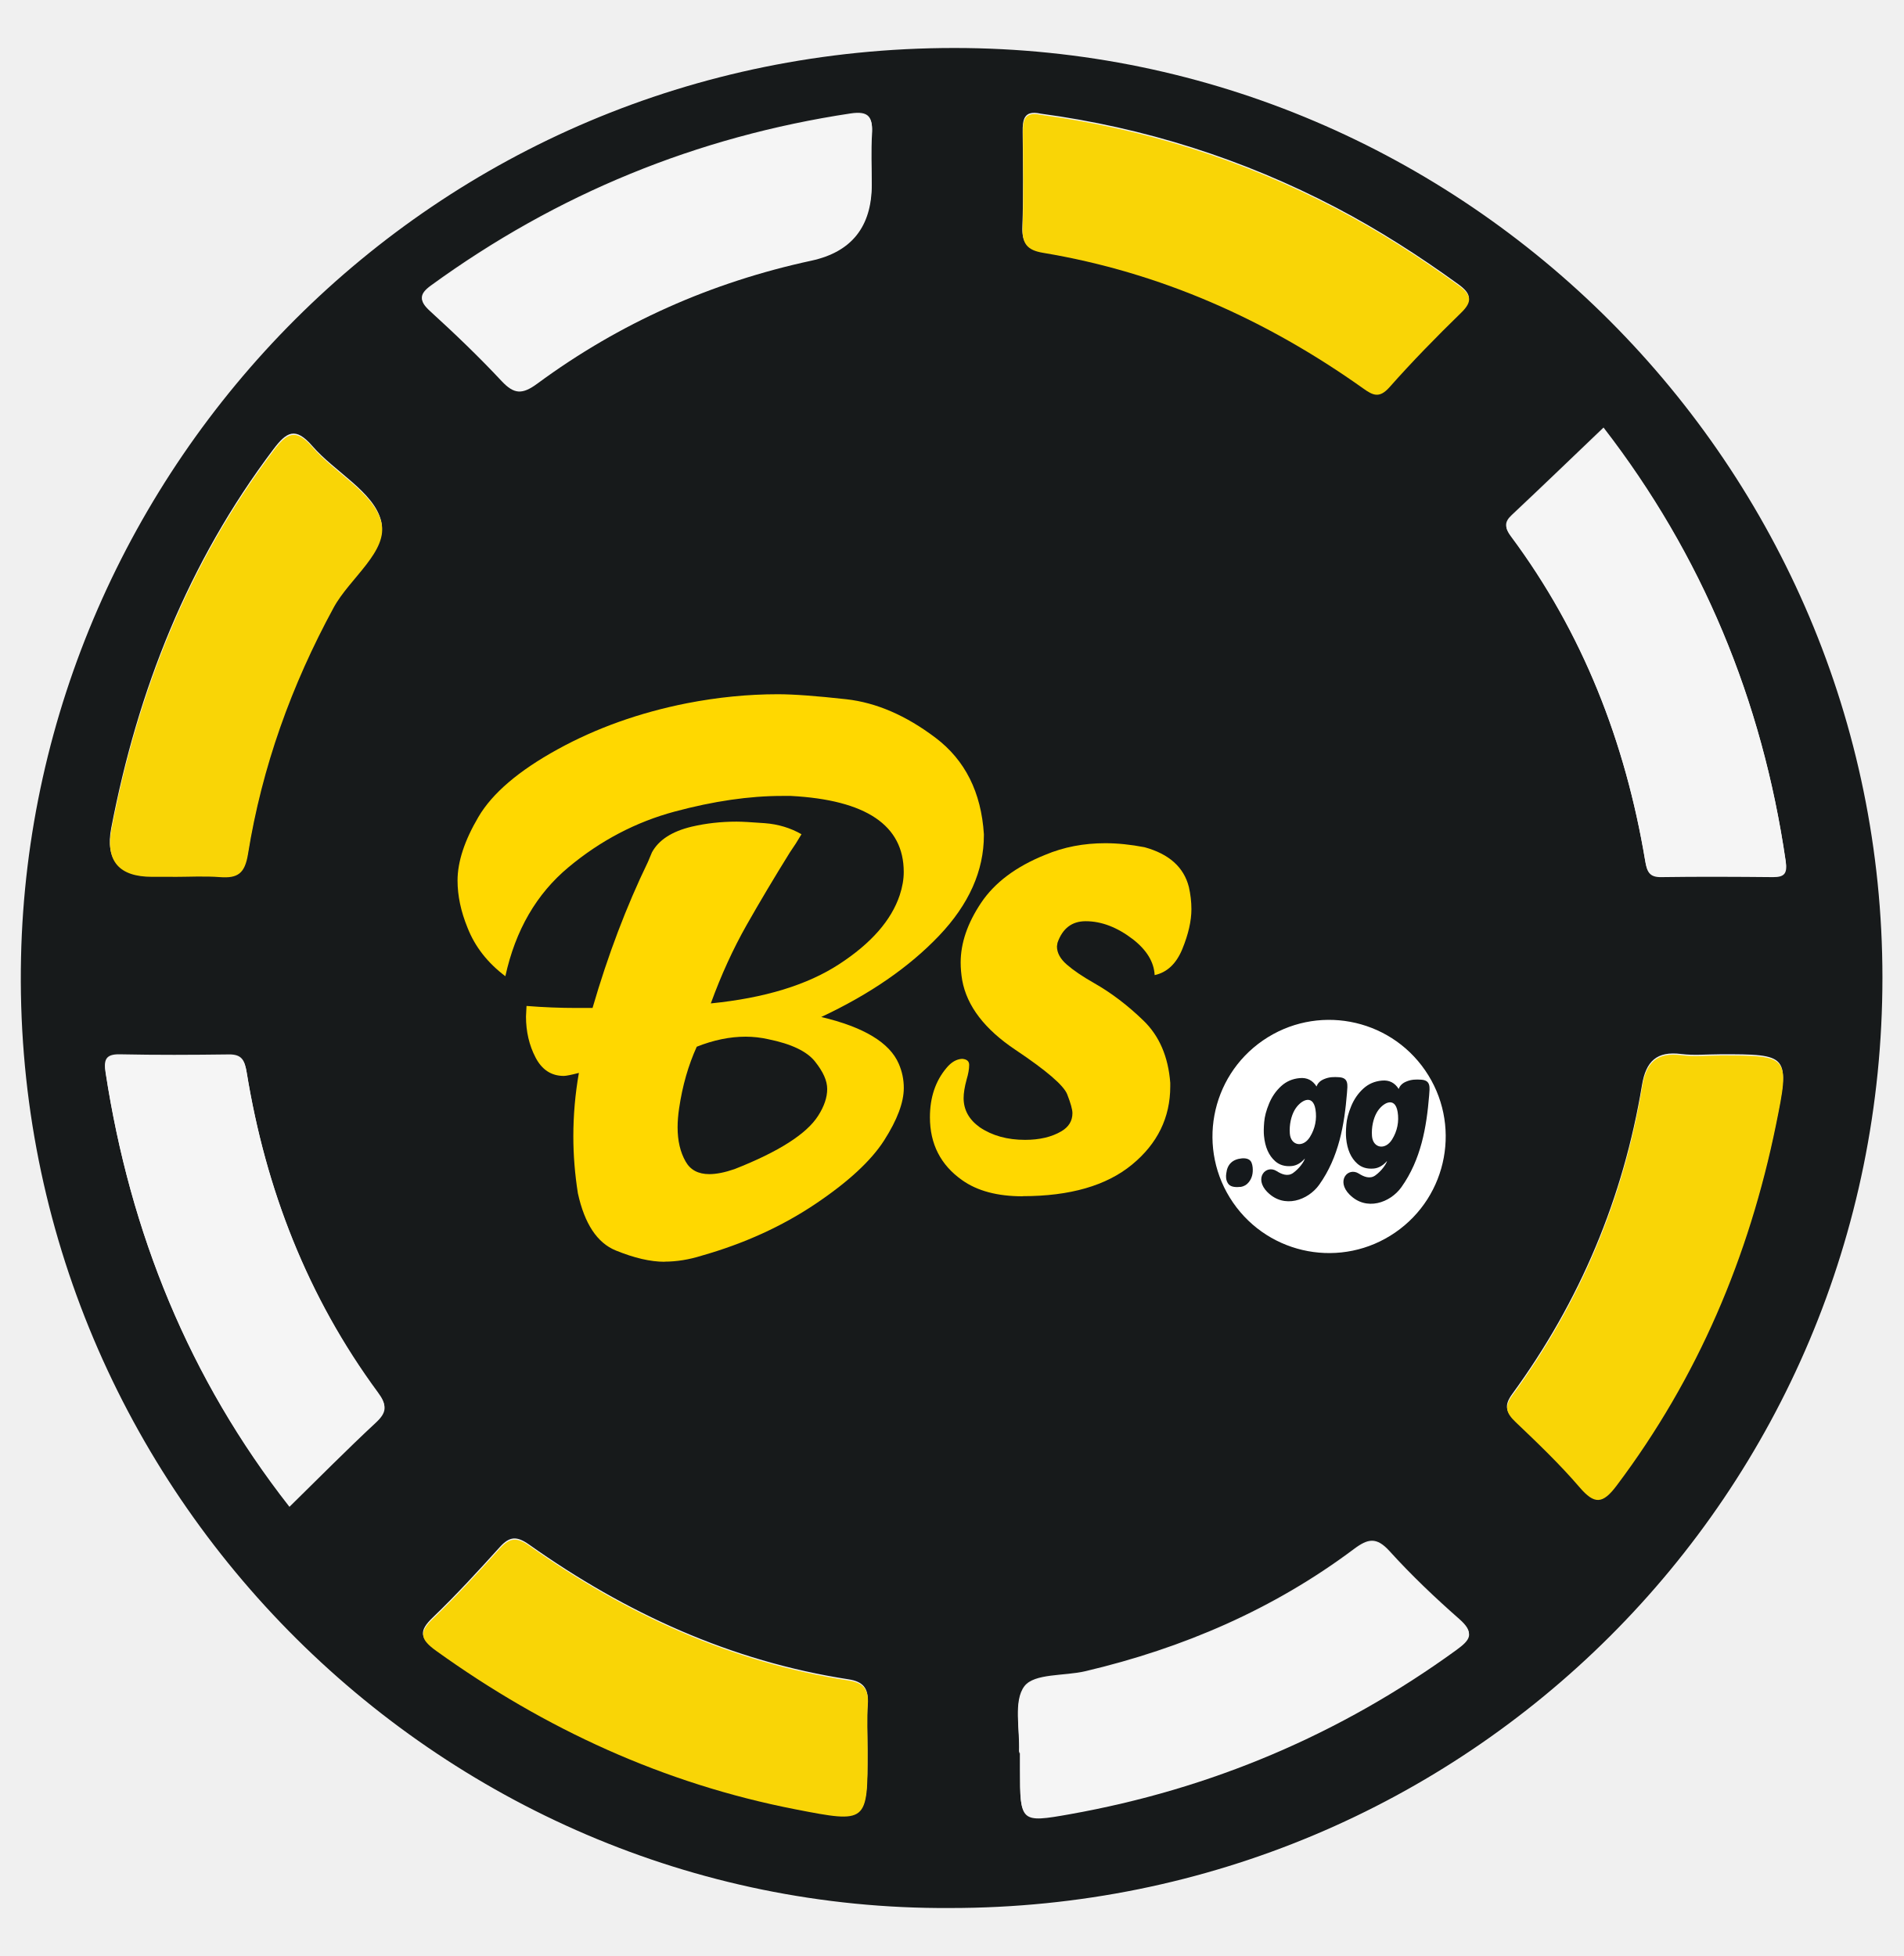
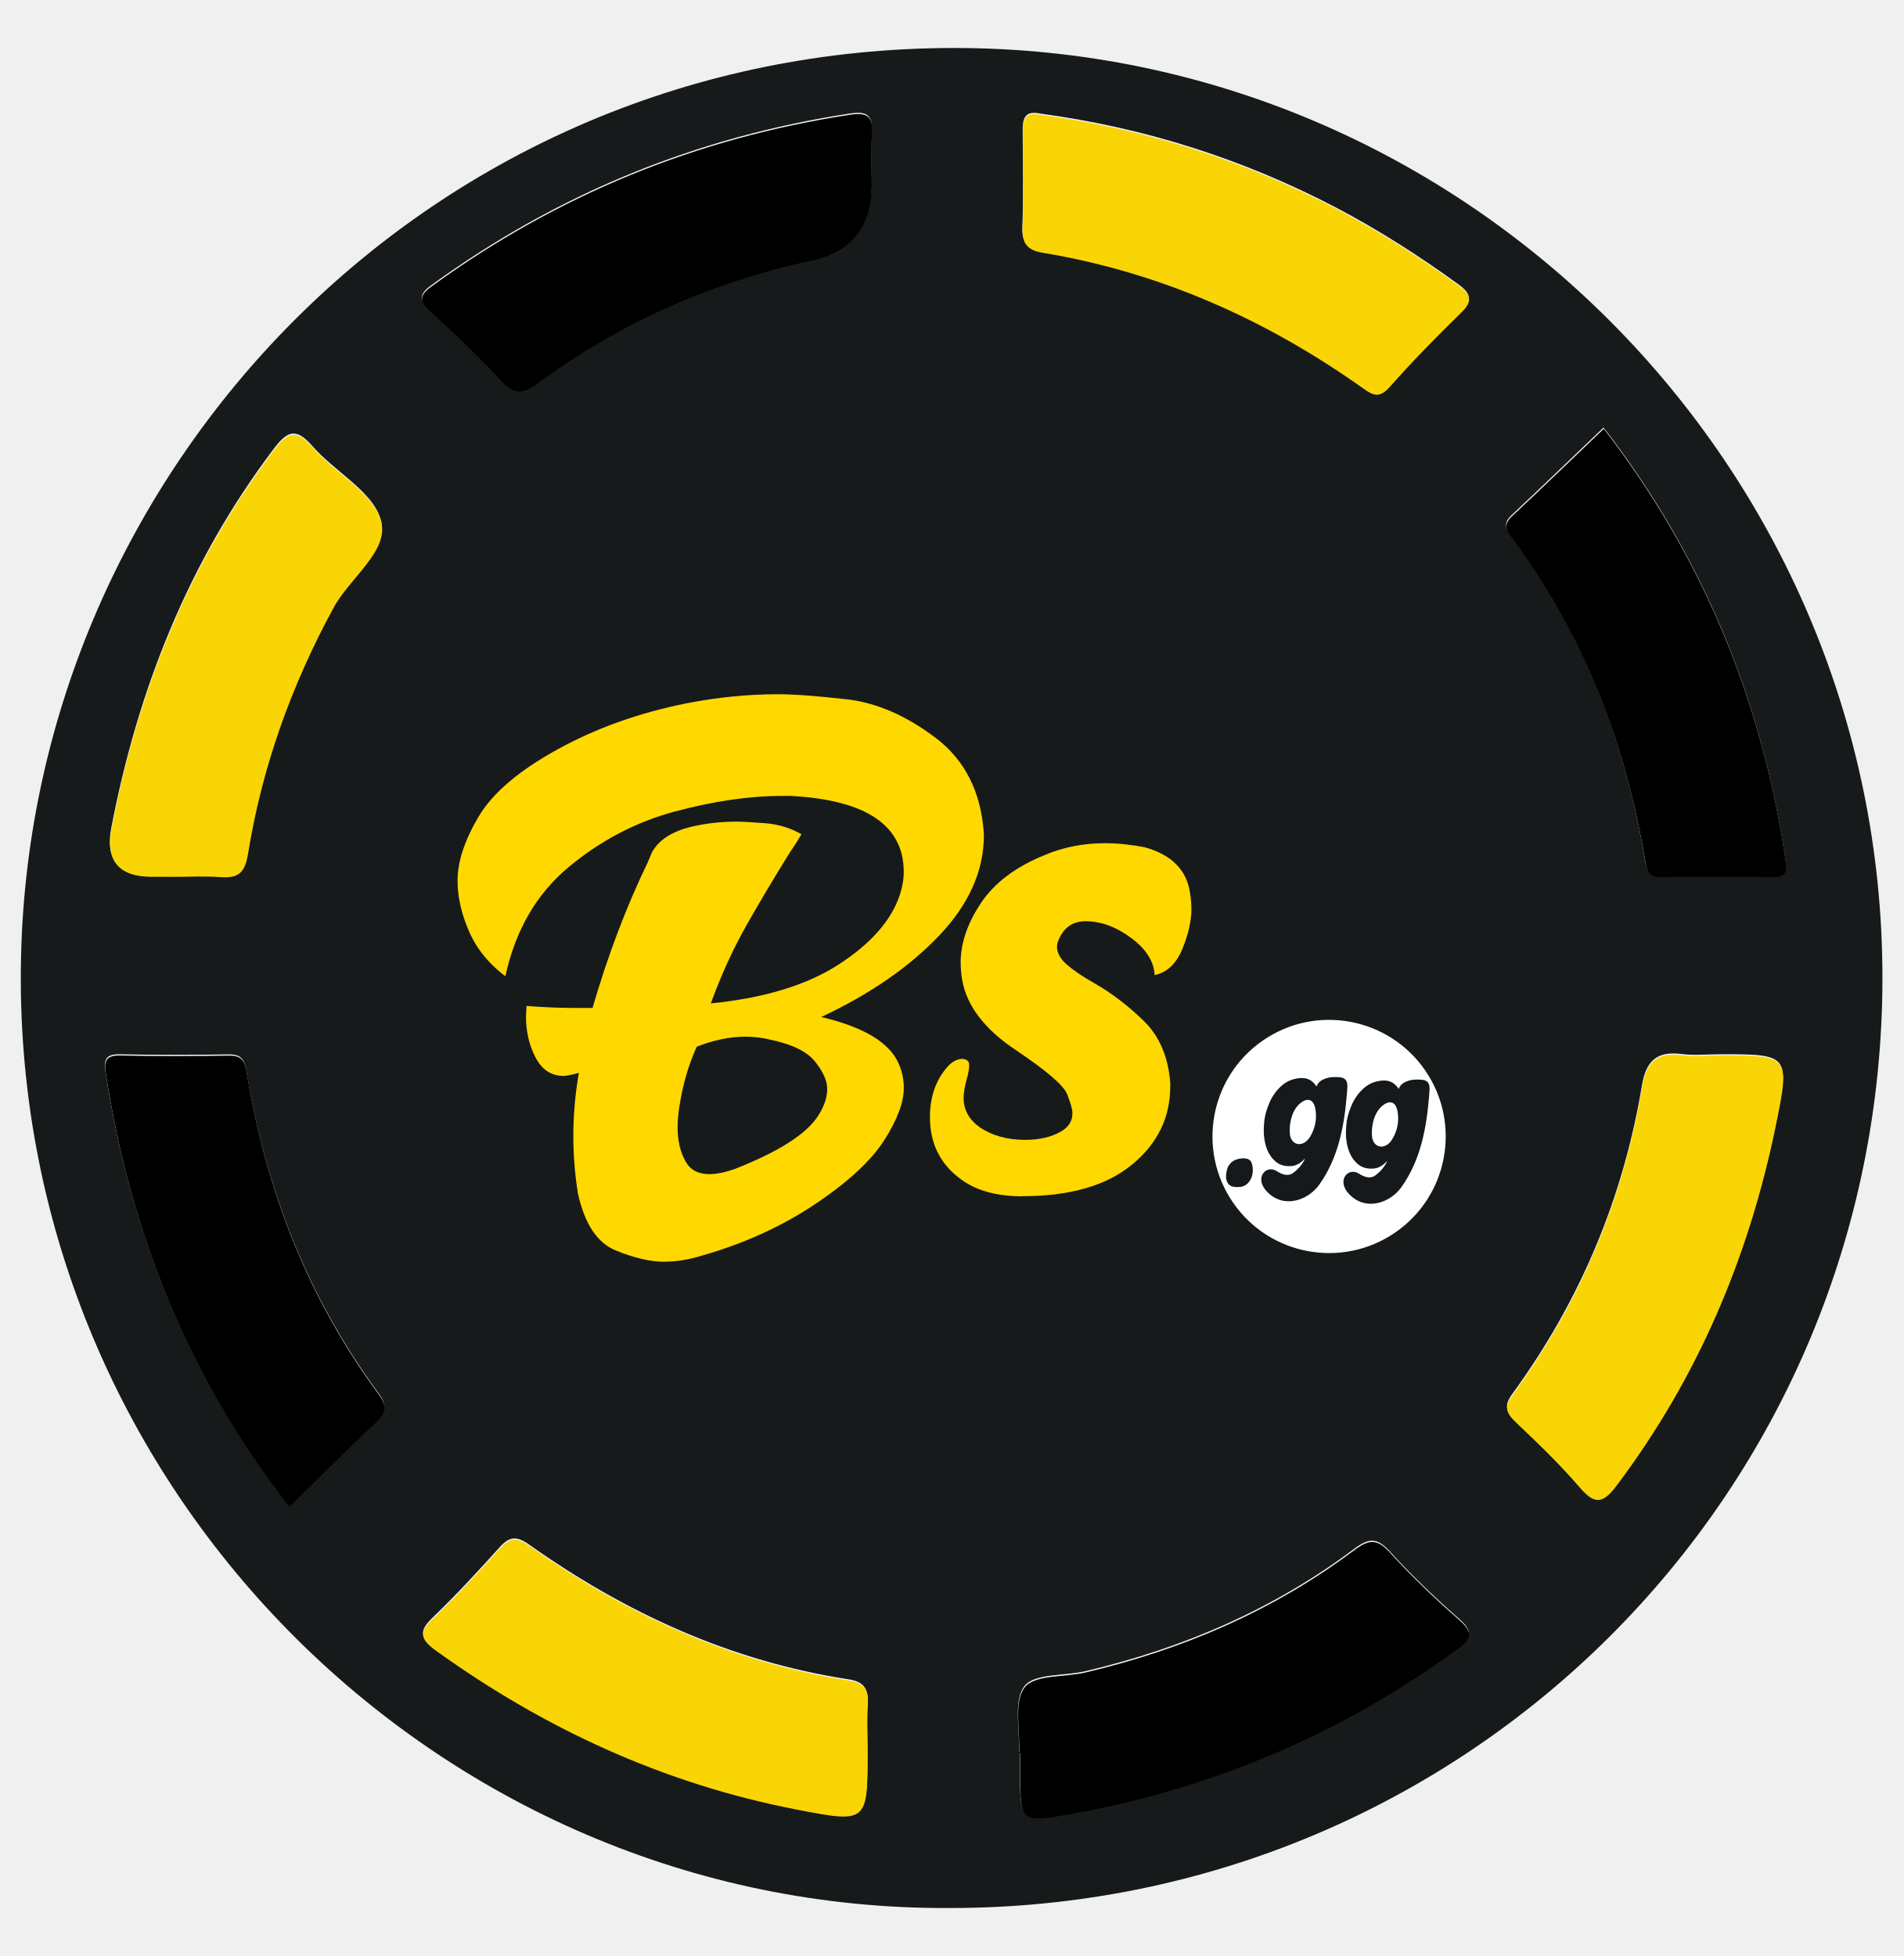
<svg xmlns="http://www.w3.org/2000/svg" id="Layer_1" viewBox="0 0 322 331">
  <defs>
-     <style>.cls-1{fill:#15191c;fill-rule:evenodd;}.cls-1,.cls-2,.cls-3,.cls-4,.cls-5,.cls-6{stroke-width:0px;}.cls-2{fill:#f9d506;}.cls-3{fill:#171a1b;}.cls-4{fill:#fff;}.cls-5{fill:#ffd800;}.cls-6{fill:#f5f5f5;}</style>
+     <style>.bsgg-cls-1 {fill:#15191c;fill-rule:evenodd;}.cls-1,.cls-2,.cls-3,.cls-4,.cls-5,.bsgg-cls-6 {stroke-width:0px;}.bsgg-cls-2 {fill:#f9d506;}.bsgg-cls-3 {fill:#171a1b;}.bsgg-cls-4 {fill:#fff;}.bsgg-cls-5 {fill:#ffd800;}.bsgg-cls-6 {fill:#f5f5f5;}</style>
  </defs>
-   <path class="cls-3" d="m160.76,322.88C73.81,323.41,1.59,250.88,3.56,161.97,5.38,79.26,72.85,8.11,161.48,8.12c86.43.01,157,70.77,157,157.31,0,87.26-70.31,157.45-157.72,157.45Zm-111.84-68.1c4.94-4.84,9.7-9.66,14.66-14.28,1.85-1.72,1.86-2.86.37-4.87-11.94-16.21-19.01-34.47-22.24-54.25-.32-1.99-.81-2.98-2.99-2.95-6.15.08-12.31.11-18.46-.02-2.42-.05-2.72.98-2.41,3.01,4.15,27.09,14.1,51.7,31.07,73.36ZM176.06,19.23c-2.88-.65-3.06,1.07-3.04,3.14.05,5.33.14,10.66-.05,15.98-.1,2.66.75,3.77,3.44,4.22,19.87,3.31,37.79,11.3,54.15,22.93,1.72,1.22,2.79,1.73,4.49-.19,3.86-4.35,7.94-8.52,12.11-12.59,2-1.95,1.69-3.07-.42-4.61-6.61-4.79-13.46-9.19-20.69-12.98-15.76-8.25-32.46-13.54-49.99-15.9Zm114.86,159.18c-2.16,0-4.35.22-6.48-.05-4.15-.53-5.97,1.23-6.64,5.26-3.17,19.14-10.5,36.59-21.95,52.27-1.42,1.95-1.08,3.01.52,4.54,3.73,3.55,7.47,7.13,10.82,11.03,2.54,2.96,3.92,2.88,6.29-.28,13.73-18.26,22.39-38.72,26.94-60.99,2.4-11.77,2.28-11.79-9.5-11.79ZM147.45,31.05c0-2.82-.15-5.66.04-8.47.19-2.76-.49-3.85-3.56-3.39-26.05,3.93-49.71,13.62-71.01,29.11-1.95,1.42-2.08,2.42-.21,4.13,4.17,3.8,8.26,7.72,12.11,11.84,2.12,2.28,3.51,2.31,6.06.43,13.93-10.27,29.43-17.15,46.37-20.8q10.21-2.2,10.2-12.85Zm24.95,265.38c.05,0,.11,0,.16,0,0,1,0,2,0,3,0,8.7.03,8.85,8.39,7.36,23.91-4.26,45.73-13.49,65.41-27.79,2.43-1.76,3.07-2.8.51-5.05-4.12-3.62-8.11-7.42-11.79-11.48-2.2-2.42-3.64-2.12-6.02-.34-13.61,10.2-28.92,16.78-45.42,20.67-3.55.84-8.64.34-10.32,2.53-1.9,2.48-.75,7.29-.92,11.08Zm98.9-224.09c-5.26,5.02-10.38,9.97-15.57,14.84-1.25,1.17-1.14,2.06-.18,3.35,12.22,16.42,19.41,34.95,22.77,55.03.28,1.69.63,2.69,2.66,2.66,6.31-.1,12.63-.07,18.94,0,2.01.02,2.45-.7,2.15-2.69-3.96-27.15-14.12-51.64-30.78-73.19Zm-124.55,223.78c0-2.66-.14-5.33.04-7.97.17-2.47-.79-3.6-3.22-3.97-19.92-3.06-37.73-11.24-54.05-22.8-2.09-1.48-3.3-1.42-4.96.42-3.67,4.06-7.38,8.11-11.33,11.9-2.46,2.35-2.15,3.53.55,5.47,18.38,13.21,38.48,22.46,60.76,26.8,12.21,2.38,12.22,2.32,12.21-9.85ZM29.2,148.17c2.66,0,5.34-.16,7.99.04,2.99.22,4.2-.6,4.73-3.92,2.36-14.72,7.35-28.57,14.49-41.69,2.72-5,9.32-9.55,8.05-14.51-1.25-4.87-7.81-8.23-11.62-12.62-2.87-3.31-4.36-2.4-6.62.6-14.41,19.12-22.92,40.71-27.4,64.05q-1.54,8.05,6.88,8.04c1.17,0,2.33,0,3.5,0Z" />
-   <path class="cls-6" d="m48.97,254.99c-16.96-21.66-26.92-46.27-31.07-73.36-.31-2.03-.01-3.06,2.41-3.01,6.15.14,12.31.11,18.46.02,2.18-.03,2.66.96,2.99,2.95,3.23,19.78,10.3,38.04,22.24,54.25,1.48,2.01,1.47,3.15-.37,4.87-4.96,4.61-9.72,9.44-14.66,14.28Z" />
-   <path class="cls-2" d="m176.1,19.44c17.52,2.36,34.23,7.65,49.99,15.9,7.23,3.78,14.08,8.18,20.69,12.98,2.12,1.53,2.43,2.66.42,4.61-4.17,4.06-8.25,8.23-12.11,12.59-1.71,1.92-2.77,1.42-4.49.19-16.35-11.62-34.28-19.62-54.15-22.93-2.69-.45-3.53-1.56-3.44-4.22.19-5.32.09-10.65.05-15.98-.02-2.07.16-3.79,3.04-3.14Z" />
-   <path class="cls-2" d="m290.96,178.61c11.78,0,11.9.02,9.5,11.79-4.55,22.27-13.2,42.73-26.94,60.99-2.37,3.16-3.76,3.24-6.29.28-3.35-3.9-7.09-7.48-10.82-11.03-1.6-1.53-1.94-2.59-.52-4.54,11.45-15.67,18.78-33.13,21.95-52.27.67-4.04,2.49-5.8,6.64-5.26,2.13.27,4.32.05,6.48.05Z" />
-   <path class="cls-6" d="m147.49,31.26q0,10.63-10.2,12.85c-16.93,3.65-32.44,10.53-46.37,20.8-2.55,1.88-3.94,1.84-6.06-.43-3.85-4.12-7.94-8.04-12.11-11.84-1.88-1.71-1.75-2.71.21-4.13,21.3-15.49,44.96-25.18,71.01-29.11,3.07-.46,3.75.63,3.56,3.39-.19,2.81-.04,5.65-.04,8.47Z" />
-   <path class="cls-6" d="m172.44,296.63c.17-3.8-.98-8.61.92-11.08,1.68-2.19,6.77-1.69,10.32-2.53,16.5-3.89,31.81-10.47,45.42-20.67,2.38-1.78,3.82-2.08,6.02.34,3.68,4.06,7.67,7.86,11.79,11.48,2.56,2.25,1.92,3.28-.51,5.05-19.68,14.29-41.5,23.53-65.41,27.79-8.37,1.49-8.39,1.33-8.39-7.36,0-1,0-2,0-3-.05,0-.11,0-.16,0Z" />
-   <path class="cls-6" d="m271.34,72.55c16.66,21.55,26.82,46.04,30.78,73.19.29,2-.14,2.71-2.15,2.69-6.31-.06-12.63-.09-18.94,0-2.03.03-2.38-.97-2.66-2.66-3.36-20.09-10.55-38.61-22.77-55.03-.96-1.29-1.07-2.18.18-3.35,5.2-4.87,10.32-9.82,15.57-14.84Z" />
-   <path class="cls-2" d="m146.79,296.33c0,12.18,0,12.23-12.21,9.85-22.27-4.34-42.37-13.59-60.76-26.8-2.7-1.94-3.01-3.12-.55-5.47,3.95-3.79,7.65-7.84,11.33-11.9,1.66-1.83,2.87-1.9,4.96-.42,16.33,11.56,34.13,19.73,54.05,22.8,2.43.37,3.39,1.5,3.22,3.97-.18,2.65-.04,5.31-.04,7.97Z" />
-   <path class="cls-2" d="m29.24,148.38c-1.17,0-2.33,0-3.5,0q-8.43,0-6.88-8.04c4.48-23.34,12.99-44.94,27.4-64.05,2.26-2.99,3.75-3.91,6.62-.6,3.81,4.39,10.37,7.75,11.62,12.62,1.28,4.96-5.33,9.5-8.05,14.51-7.14,13.13-12.12,26.98-14.49,41.69-.53,3.32-1.74,4.14-4.73,3.92-2.65-.2-5.32-.04-7.99-.04Z" />
-   <circle class="cls-4" cx="224.87" cy="192.3" r="19.73" transform="translate(-69.4 161.41) rotate(-34.54)" />
-   <path class="cls-1" d="m209.91,200.85h-.12c-1.03.11-1.7-.09-2.01-.56-.2-.29-.31-.61-.34-.96-.02-.24-.02-.5.03-.77.17-1.54,1.06-2.39,2.65-2.54.85-.06,1.39.18,1.62.72.1.26.17.53.19.8.1,1.02-.12,1.86-.67,2.53-.34.43-.8.69-1.37.79Z" />
-   <path class="cls-1" d="m228.33,202.16c-2.35-2.37-.25-4.72,1.57-3.56.81.52,1.86.97,2.78.31,1.07-.77,1.85-1.91,1.99-2.45-.68.78-1.42,1.2-2.22,1.28-1.15.11-2.08-.17-2.81-.82-1.08-.96-1.71-2.38-1.89-4.28-.06-.59-.05-1.36.03-2.31.07-.95.35-2,.83-3.16.48-1.16,1.16-2.14,2.03-2.94.87-.8,1.91-1.26,3.15-1.37,1.24-.12,2.18.36,2.85,1.42.2-.58.65-1.01,1.32-1.27.83-.35,1.62-.36,2.5-.3,1.63.11,1.44,1.28,1.33,2.67-.44,5.38-1.37,10.84-4.69,15.51-1.89,2.66-5.96,4.1-8.76,1.27h0Zm7.18-9.32c.91-1.45,1.21-3.08.95-4.68-.45-2.77-2.64-1.49-3.55.14-.56,1-.9,2.44-.79,3.94.15,2.04,2.22,2.47,3.39.6Z" />
-   <path class="cls-1" d="m214.43,201.74c-2.35-2.37-.25-4.72,1.57-3.56.81.52,1.86.97,2.78.31,1.07-.77,1.85-1.91,1.99-2.45-.68.78-1.42,1.2-2.22,1.28-1.15.11-2.08-.17-2.81-.82-1.08-.96-1.71-2.38-1.89-4.28-.06-.59-.05-1.36.03-2.31.07-.95.35-2,.83-3.16.48-1.16,1.16-2.14,2.03-2.94.87-.8,1.91-1.26,3.15-1.37,1.23-.12,2.18.36,2.85,1.42.2-.58.65-1.01,1.32-1.27.83-.35,1.62-.36,2.5-.3,1.63.11,1.44,1.28,1.33,2.67-.44,5.38-1.37,10.84-4.69,15.51-1.89,2.66-5.96,4.1-8.76,1.27h0Zm7.18-9.32c.91-1.45,1.21-3.08.95-4.68-.45-2.77-2.64-1.49-3.55.14-.56,1-.9,2.44-.79,3.94.15,2.04,2.22,2.47,3.39.6Z" />
-   <path class="cls-5" d="m112.43,213.52c-2.39,0-5.14-.64-8.27-1.92-3.12-1.28-5.26-4.5-6.39-9.67-.51-3.24-.77-6.45-.77-9.63,0-3.58.31-7.16.94-10.74-1.31.34-2.16.51-2.56.51-2.1,0-3.69-1.04-4.77-3.11-1.08-2.07-1.62-4.39-1.62-6.94l.09-1.79c2.9.23,5.71.34,8.44.34h2.73c2.61-8.98,5.74-17.21,9.37-24.71l.68-1.62c1.14-2.1,3.38-3.55,6.73-4.35,2.44-.57,4.97-.85,7.58-.85.91,0,2.5.09,4.77.26,2.27.17,4.35.8,6.22,1.87-.63,1.08-1.28,2.1-1.96,3.07-2.61,4.2-5.06,8.31-7.33,12.31-2.27,4.01-4.29,8.42-6.05,13.25,9.09-.91,16.33-3.12,21.73-6.65,5.4-3.52,8.81-7.41,10.23-11.67.45-1.36.68-2.67.68-3.92,0-7.9-6.36-12.19-19.09-12.87h-1.53c-5.51,0-11.55.88-18.11,2.64-6.56,1.76-12.56,4.9-17.98,9.42-5.43,4.52-8.99,10.67-10.69,18.45-3.01-2.27-5.14-5-6.39-8.18-1.14-2.78-1.7-5.45-1.7-8.01,0-3.18,1.18-6.77,3.54-10.78,2.36-4.01,6.82-7.81,13.38-11.42,6.56-3.61,13.85-6.21,21.86-7.8,5.23-1.02,10.37-1.53,15.42-1.53,2.67,0,6.53.29,11.59.85,5.06.57,10.08,2.74,15.08,6.52,5,3.78,7.73,9.22,8.18,16.32v.17c0,6.02-2.53,11.69-7.58,17-5.06,5.31-11.7,9.9-19.94,13.76,7.21,1.7,11.59,4.35,13.12,7.92.57,1.31.85,2.67.85,4.09,0,2.44-1.11,5.4-3.32,8.86-2.22,3.47-6.12,7.07-11.72,10.82-5.6,3.75-11.97,6.65-19.13,8.69-2.16.68-4.26,1.02-6.31,1.02Zm7.58-14.83c1.19,0,2.61-.28,4.26-.85,7.5-2.95,12.21-5.97,14.15-9.03,1.02-1.59,1.53-3.1,1.53-4.52s-.68-2.91-2.05-4.64c-1.36-1.73-4.01-3-7.92-3.79-1.25-.28-2.53-.43-3.83-.43-2.67,0-5.43.57-8.27,1.7-1.42,3.12-2.42,6.59-2.98,10.4-.17,1.14-.26,2.22-.26,3.24,0,2.27.45,4.2,1.36,5.79.8,1.42,2.13,2.13,4.01,2.13Z" />
-   <path class="cls-5" d="m173.01,202.44c-4.26,0-7.67-.91-10.23-2.73-3.63-2.56-5.45-6.11-5.45-10.65,0-3.35.94-6.14,2.81-8.35.8-.97,1.68-1.48,2.64-1.53.79.06,1.19.4,1.19,1.02,0,.68-.14,1.51-.43,2.47-.34,1.25-.51,2.3-.51,3.15,0,1.99.91,3.64,2.73,4.94,2.1,1.42,4.66,2.13,7.67,2.13,2.44,0,4.49-.48,6.14-1.45,1.25-.74,1.87-1.76,1.87-3.07,0-.62-.3-1.69-.89-3.2-.6-1.5-3.51-4.01-8.73-7.5-5.23-3.49-8.24-7.43-9.03-11.8-.17-1.02-.26-2.02-.26-2.98,0-3.29,1.15-6.66,3.45-10.1,2.3-3.44,5.92-6.15,10.87-8.14,3.12-1.31,6.5-1.96,10.14-1.96,2.1,0,4.32.23,6.65.68,4.15,1.14,6.65,3.38,7.5,6.73.28,1.25.43,2.5.43,3.75,0,1.99-.51,4.23-1.53,6.73-1.02,2.5-2.59,3.98-4.69,4.43-.11-2.22-1.34-4.23-3.66-6.05-2.67-2.05-5.34-3.07-8.01-3.07-2.33,0-3.92,1.22-4.77,3.66l-.09.6c0,1.08.55,2.1,1.66,3.07,1.11.97,2.65,2.02,4.64,3.15,2.9,1.65,5.68,3.76,8.35,6.35,2.67,2.59,4.18,6.09,4.52,10.52v.6c0,5.28-2.16,9.7-6.48,13.25-4.32,3.55-10.48,5.33-18.49,5.33Z" />
+   <path class="bsgg-cls-3" d="m160.76,322.88C73.81,323.41,1.59,250.88,3.56,161.97,5.38,79.26,72.85,8.11,161.48,8.12c86.43.01,157,70.77,157,157.31,0,87.26-70.31,157.45-157.72,157.45Zm-111.84-68.1c4.94-4.84,9.7-9.66,14.66-14.28,1.85-1.72,1.86-2.86.37-4.87-11.94-16.21-19.01-34.47-22.24-54.25-.32-1.99-.81-2.98-2.99-2.95-6.15.08-12.31.11-18.46-.02-2.42-.05-2.72.98-2.41,3.01,4.15,27.09,14.1,51.7,31.07,73.36ZM176.06,19.23c-2.88-.65-3.06,1.07-3.04,3.14.05,5.33.14,10.66-.05,15.98-.1,2.66.75,3.77,3.44,4.22,19.87,3.31,37.79,11.3,54.15,22.93,1.72,1.22,2.79,1.73,4.49-.19,3.86-4.35,7.94-8.52,12.11-12.59,2-1.95,1.69-3.07-.42-4.61-6.61-4.79-13.46-9.19-20.69-12.98-15.76-8.25-32.46-13.54-49.99-15.9Zm114.86,159.18c-2.16,0-4.35.22-6.48-.05-4.15-.53-5.97,1.23-6.64,5.26-3.17,19.14-10.5,36.59-21.95,52.27-1.42,1.95-1.08,3.01.52,4.54,3.73,3.55,7.47,7.13,10.82,11.03,2.54,2.96,3.92,2.88,6.29-.28,13.73-18.26,22.39-38.72,26.94-60.99,2.4-11.77,2.28-11.79-9.5-11.79ZM147.45,31.05c0-2.82-.15-5.66.04-8.47.19-2.76-.49-3.85-3.56-3.39-26.05,3.93-49.71,13.62-71.01,29.11-1.95,1.42-2.08,2.42-.21,4.13,4.17,3.8,8.26,7.72,12.11,11.84,2.12,2.28,3.51,2.31,6.06.43,13.93-10.27,29.43-17.15,46.37-20.8q10.21-2.2,10.2-12.85Zm24.95,265.38c.05,0,.11,0,.16,0,0,1,0,2,0,3,0,8.7.03,8.85,8.39,7.36,23.91-4.26,45.73-13.49,65.41-27.79,2.43-1.76,3.07-2.8.51-5.05-4.12-3.62-8.11-7.42-11.79-11.48-2.2-2.42-3.64-2.12-6.02-.34-13.61,10.2-28.92,16.78-45.42,20.67-3.55.84-8.64.34-10.32,2.53-1.9,2.48-.75,7.29-.92,11.08Zm98.9-224.09c-5.26,5.02-10.38,9.97-15.57,14.84-1.25,1.17-1.14,2.06-.18,3.35,12.22,16.42,19.41,34.95,22.77,55.03.28,1.69.63,2.69,2.66,2.66,6.31-.1,12.63-.07,18.94,0,2.01.02,2.45-.7,2.15-2.69-3.96-27.15-14.12-51.64-30.78-73.19Zm-124.55,223.78c0-2.66-.14-5.33.04-7.97.17-2.47-.79-3.6-3.22-3.97-19.92-3.06-37.73-11.24-54.05-22.8-2.09-1.48-3.3-1.42-4.96.42-3.67,4.06-7.38,8.11-11.33,11.9-2.46,2.35-2.15,3.53.55,5.47,18.38,13.21,38.48,22.46,60.76,26.8,12.21,2.38,12.22,2.32,12.21-9.85ZM29.2,148.17c2.66,0,5.34-.16,7.99.04,2.99.22,4.2-.6,4.73-3.92,2.36-14.72,7.35-28.57,14.49-41.69,2.72-5,9.32-9.55,8.05-14.51-1.25-4.87-7.81-8.23-11.62-12.62-2.87-3.31-4.36-2.4-6.62.6-14.41,19.12-22.92,40.71-27.4,64.05q-1.54,8.05,6.88,8.04c1.17,0,2.33,0,3.5,0Z" />
+   <path class="bsgg-bsgg-cls-6" d="m48.97,254.99c-16.96-21.66-26.92-46.27-31.07-73.36-.31-2.03-.01-3.06,2.41-3.01,6.15.14,12.31.11,18.46.02,2.18-.03,2.66.96,2.99,2.95,3.23,19.78,10.3,38.04,22.24,54.25,1.48,2.01,1.47,3.15-.37,4.87-4.96,4.61-9.72,9.44-14.66,14.28Z" />
+   <path class="bsgg-cls-2" d="m176.1,19.44c17.52,2.36,34.23,7.65,49.99,15.9,7.23,3.78,14.08,8.18,20.69,12.98,2.12,1.53,2.43,2.66.42,4.61-4.17,4.06-8.25,8.23-12.11,12.59-1.71,1.92-2.77,1.42-4.49.19-16.35-11.62-34.28-19.62-54.15-22.93-2.69-.45-3.53-1.56-3.44-4.22.19-5.32.09-10.65.05-15.98-.02-2.07.16-3.79,3.04-3.14Z" />
+   <path class="bsgg-cls-2" d="m290.96,178.61c11.78,0,11.9.02,9.5,11.79-4.55,22.27-13.2,42.73-26.94,60.99-2.37,3.16-3.76,3.24-6.29.28-3.35-3.9-7.09-7.48-10.82-11.03-1.6-1.53-1.94-2.59-.52-4.54,11.45-15.67,18.78-33.13,21.95-52.27.67-4.04,2.49-5.8,6.64-5.26,2.13.27,4.32.05,6.48.05Z" />
+   <path class="bsgg-bsgg-cls-6" d="m147.49,31.26q0,10.63-10.2,12.85c-16.93,3.65-32.44,10.53-46.37,20.8-2.55,1.88-3.94,1.84-6.06-.43-3.85-4.12-7.94-8.04-12.11-11.84-1.88-1.71-1.75-2.71.21-4.13,21.3-15.49,44.96-25.18,71.01-29.11,3.07-.46,3.75.63,3.56,3.39-.19,2.81-.04,5.65-.04,8.47Z" />
+   <path class="bsgg-bsgg-cls-6" d="m172.44,296.63c.17-3.8-.98-8.61.92-11.08,1.68-2.19,6.77-1.69,10.32-2.53,16.5-3.89,31.81-10.47,45.42-20.67,2.38-1.78,3.82-2.08,6.02.34,3.68,4.06,7.67,7.86,11.79,11.48,2.56,2.25,1.92,3.28-.51,5.05-19.68,14.29-41.5,23.53-65.41,27.79-8.37,1.49-8.39,1.33-8.39-7.36,0-1,0-2,0-3-.05,0-.11,0-.16,0Z" />
+   <path class="bsgg-bsgg-cls-6" d="m271.34,72.55c16.66,21.55,26.82,46.04,30.78,73.19.29,2-.14,2.71-2.15,2.69-6.31-.06-12.63-.09-18.94,0-2.03.03-2.38-.97-2.66-2.66-3.36-20.09-10.55-38.61-22.77-55.03-.96-1.29-1.07-2.18.18-3.35,5.2-4.87,10.32-9.82,15.57-14.84Z" />
+   <path class="bsgg-cls-2" d="m146.79,296.33c0,12.18,0,12.23-12.21,9.85-22.27-4.34-42.37-13.59-60.76-26.8-2.7-1.94-3.01-3.12-.55-5.47,3.95-3.79,7.65-7.84,11.33-11.9,1.66-1.83,2.87-1.9,4.96-.42,16.33,11.56,34.13,19.73,54.05,22.8,2.43.37,3.39,1.5,3.22,3.97-.18,2.65-.04,5.31-.04,7.97Z" />
+   <path class="bsgg-cls-2" d="m29.24,148.38c-1.17,0-2.33,0-3.5,0q-8.43,0-6.88-8.04c4.48-23.34,12.99-44.94,27.4-64.05,2.26-2.99,3.75-3.91,6.62-.6,3.81,4.39,10.37,7.75,11.62,12.62,1.28,4.96-5.33,9.5-8.05,14.51-7.14,13.13-12.12,26.98-14.49,41.69-.53,3.32-1.74,4.14-4.73,3.92-2.65-.2-5.32-.04-7.99-.04Z" />
+   <circle class="bsgg-cls-4" cx="224.87" cy="192.3" r="19.73" transform="translate(-69.4 161.41) rotate(-34.54)" />
+   <path class="bsgg-cls-1" d="m209.91,200.85h-.12c-1.03.11-1.7-.09-2.01-.56-.2-.29-.31-.61-.34-.96-.02-.24-.02-.5.03-.77.17-1.54,1.06-2.39,2.65-2.54.85-.06,1.39.18,1.62.72.1.26.17.53.19.8.1,1.02-.12,1.86-.67,2.53-.34.43-.8.69-1.37.79Z" />
+   <path class="bsgg-cls-1" d="m228.33,202.16c-2.35-2.37-.25-4.72,1.57-3.56.81.52,1.86.97,2.78.31,1.07-.77,1.85-1.91,1.99-2.45-.68.78-1.42,1.2-2.22,1.28-1.15.11-2.08-.17-2.81-.82-1.08-.96-1.71-2.38-1.89-4.28-.06-.59-.05-1.36.03-2.31.07-.95.35-2,.83-3.16.48-1.16,1.16-2.14,2.03-2.94.87-.8,1.91-1.26,3.15-1.37,1.24-.12,2.18.36,2.85,1.42.2-.58.65-1.01,1.32-1.27.83-.35,1.62-.36,2.5-.3,1.63.11,1.44,1.28,1.33,2.67-.44,5.38-1.37,10.84-4.69,15.51-1.89,2.66-5.96,4.1-8.76,1.27h0Zm7.18-9.32c.91-1.45,1.21-3.08.95-4.68-.45-2.77-2.64-1.49-3.55.14-.56,1-.9,2.44-.79,3.94.15,2.04,2.22,2.47,3.39.6Z" />
+   <path class="bsgg-cls-1" d="m214.43,201.74c-2.35-2.37-.25-4.72,1.57-3.56.81.52,1.86.97,2.78.31,1.07-.77,1.85-1.91,1.99-2.45-.68.78-1.42,1.2-2.22,1.28-1.15.11-2.08-.17-2.81-.82-1.08-.96-1.71-2.38-1.89-4.28-.06-.59-.05-1.36.03-2.31.07-.95.35-2,.83-3.16.48-1.16,1.16-2.14,2.03-2.94.87-.8,1.91-1.26,3.15-1.37,1.23-.12,2.18.36,2.85,1.42.2-.58.65-1.01,1.32-1.27.83-.35,1.62-.36,2.5-.3,1.63.11,1.44,1.28,1.33,2.67-.44,5.38-1.37,10.84-4.69,15.51-1.89,2.66-5.96,4.1-8.76,1.27h0Zm7.18-9.32c.91-1.45,1.21-3.08.95-4.68-.45-2.77-2.64-1.49-3.55.14-.56,1-.9,2.44-.79,3.94.15,2.04,2.22,2.47,3.39.6Z" />
+   <path class="bsgg-cls-5" d="m112.43,213.52c-2.39,0-5.14-.64-8.27-1.92-3.12-1.28-5.26-4.5-6.39-9.67-.51-3.24-.77-6.45-.77-9.63,0-3.58.31-7.16.94-10.74-1.31.34-2.16.51-2.56.51-2.1,0-3.69-1.04-4.77-3.11-1.08-2.07-1.62-4.39-1.62-6.94l.09-1.79c2.9.23,5.71.34,8.44.34h2.73c2.61-8.98,5.74-17.21,9.37-24.71l.68-1.62c1.14-2.1,3.38-3.55,6.73-4.35,2.44-.57,4.97-.85,7.58-.85.91,0,2.5.09,4.77.26,2.27.17,4.35.8,6.22,1.87-.63,1.08-1.28,2.1-1.96,3.07-2.61,4.2-5.06,8.31-7.33,12.31-2.27,4.01-4.29,8.42-6.05,13.25,9.09-.91,16.33-3.12,21.73-6.65,5.4-3.52,8.81-7.41,10.23-11.67.45-1.36.68-2.67.68-3.92,0-7.9-6.36-12.19-19.09-12.87h-1.53c-5.51,0-11.55.88-18.11,2.64-6.56,1.76-12.56,4.9-17.98,9.42-5.43,4.52-8.99,10.67-10.69,18.45-3.01-2.27-5.14-5-6.39-8.18-1.14-2.78-1.7-5.45-1.7-8.01,0-3.18,1.18-6.77,3.54-10.78,2.36-4.01,6.82-7.81,13.38-11.42,6.56-3.61,13.85-6.21,21.86-7.8,5.23-1.02,10.37-1.53,15.42-1.53,2.67,0,6.53.29,11.59.85,5.06.57,10.08,2.74,15.08,6.52,5,3.78,7.73,9.22,8.18,16.32v.17c0,6.02-2.53,11.69-7.58,17-5.06,5.31-11.7,9.9-19.94,13.76,7.21,1.7,11.59,4.35,13.12,7.92.57,1.31.85,2.67.85,4.09,0,2.44-1.11,5.4-3.32,8.86-2.22,3.47-6.12,7.07-11.72,10.82-5.6,3.75-11.97,6.65-19.13,8.69-2.16.68-4.26,1.02-6.31,1.02Zm7.58-14.83c1.19,0,2.61-.28,4.26-.85,7.5-2.95,12.21-5.97,14.15-9.03,1.02-1.59,1.53-3.1,1.53-4.52s-.68-2.91-2.05-4.64c-1.36-1.73-4.01-3-7.92-3.79-1.25-.28-2.53-.43-3.83-.43-2.67,0-5.43.57-8.27,1.7-1.42,3.12-2.42,6.59-2.98,10.4-.17,1.14-.26,2.22-.26,3.24,0,2.27.45,4.2,1.36,5.79.8,1.42,2.13,2.13,4.01,2.13Z" />
+   <path class="bsgg-cls-5" d="m173.01,202.44c-4.26,0-7.67-.91-10.23-2.73-3.63-2.56-5.45-6.11-5.45-10.65,0-3.35.94-6.14,2.81-8.35.8-.97,1.68-1.48,2.64-1.53.79.06,1.19.4,1.19,1.02,0,.68-.14,1.51-.43,2.47-.34,1.25-.51,2.3-.51,3.15,0,1.99.91,3.64,2.73,4.94,2.1,1.42,4.66,2.13,7.67,2.13,2.44,0,4.49-.48,6.14-1.45,1.25-.74,1.87-1.76,1.87-3.07,0-.62-.3-1.69-.89-3.2-.6-1.5-3.51-4.01-8.73-7.5-5.23-3.49-8.24-7.43-9.03-11.8-.17-1.02-.26-2.02-.26-2.98,0-3.29,1.15-6.66,3.45-10.1,2.3-3.44,5.92-6.15,10.87-8.14,3.12-1.31,6.5-1.96,10.14-1.96,2.1,0,4.32.23,6.65.68,4.15,1.14,6.65,3.38,7.5,6.73.28,1.25.43,2.5.43,3.75,0,1.99-.51,4.23-1.53,6.73-1.02,2.5-2.59,3.98-4.69,4.43-.11-2.22-1.34-4.23-3.66-6.05-2.67-2.05-5.34-3.07-8.01-3.07-2.33,0-3.92,1.22-4.77,3.66l-.09.6c0,1.08.55,2.1,1.66,3.07,1.11.97,2.65,2.02,4.64,3.15,2.9,1.65,5.68,3.76,8.35,6.35,2.67,2.59,4.18,6.09,4.52,10.52v.6c0,5.28-2.16,9.7-6.48,13.25-4.32,3.55-10.48,5.33-18.49,5.33Z" />
</svg>
